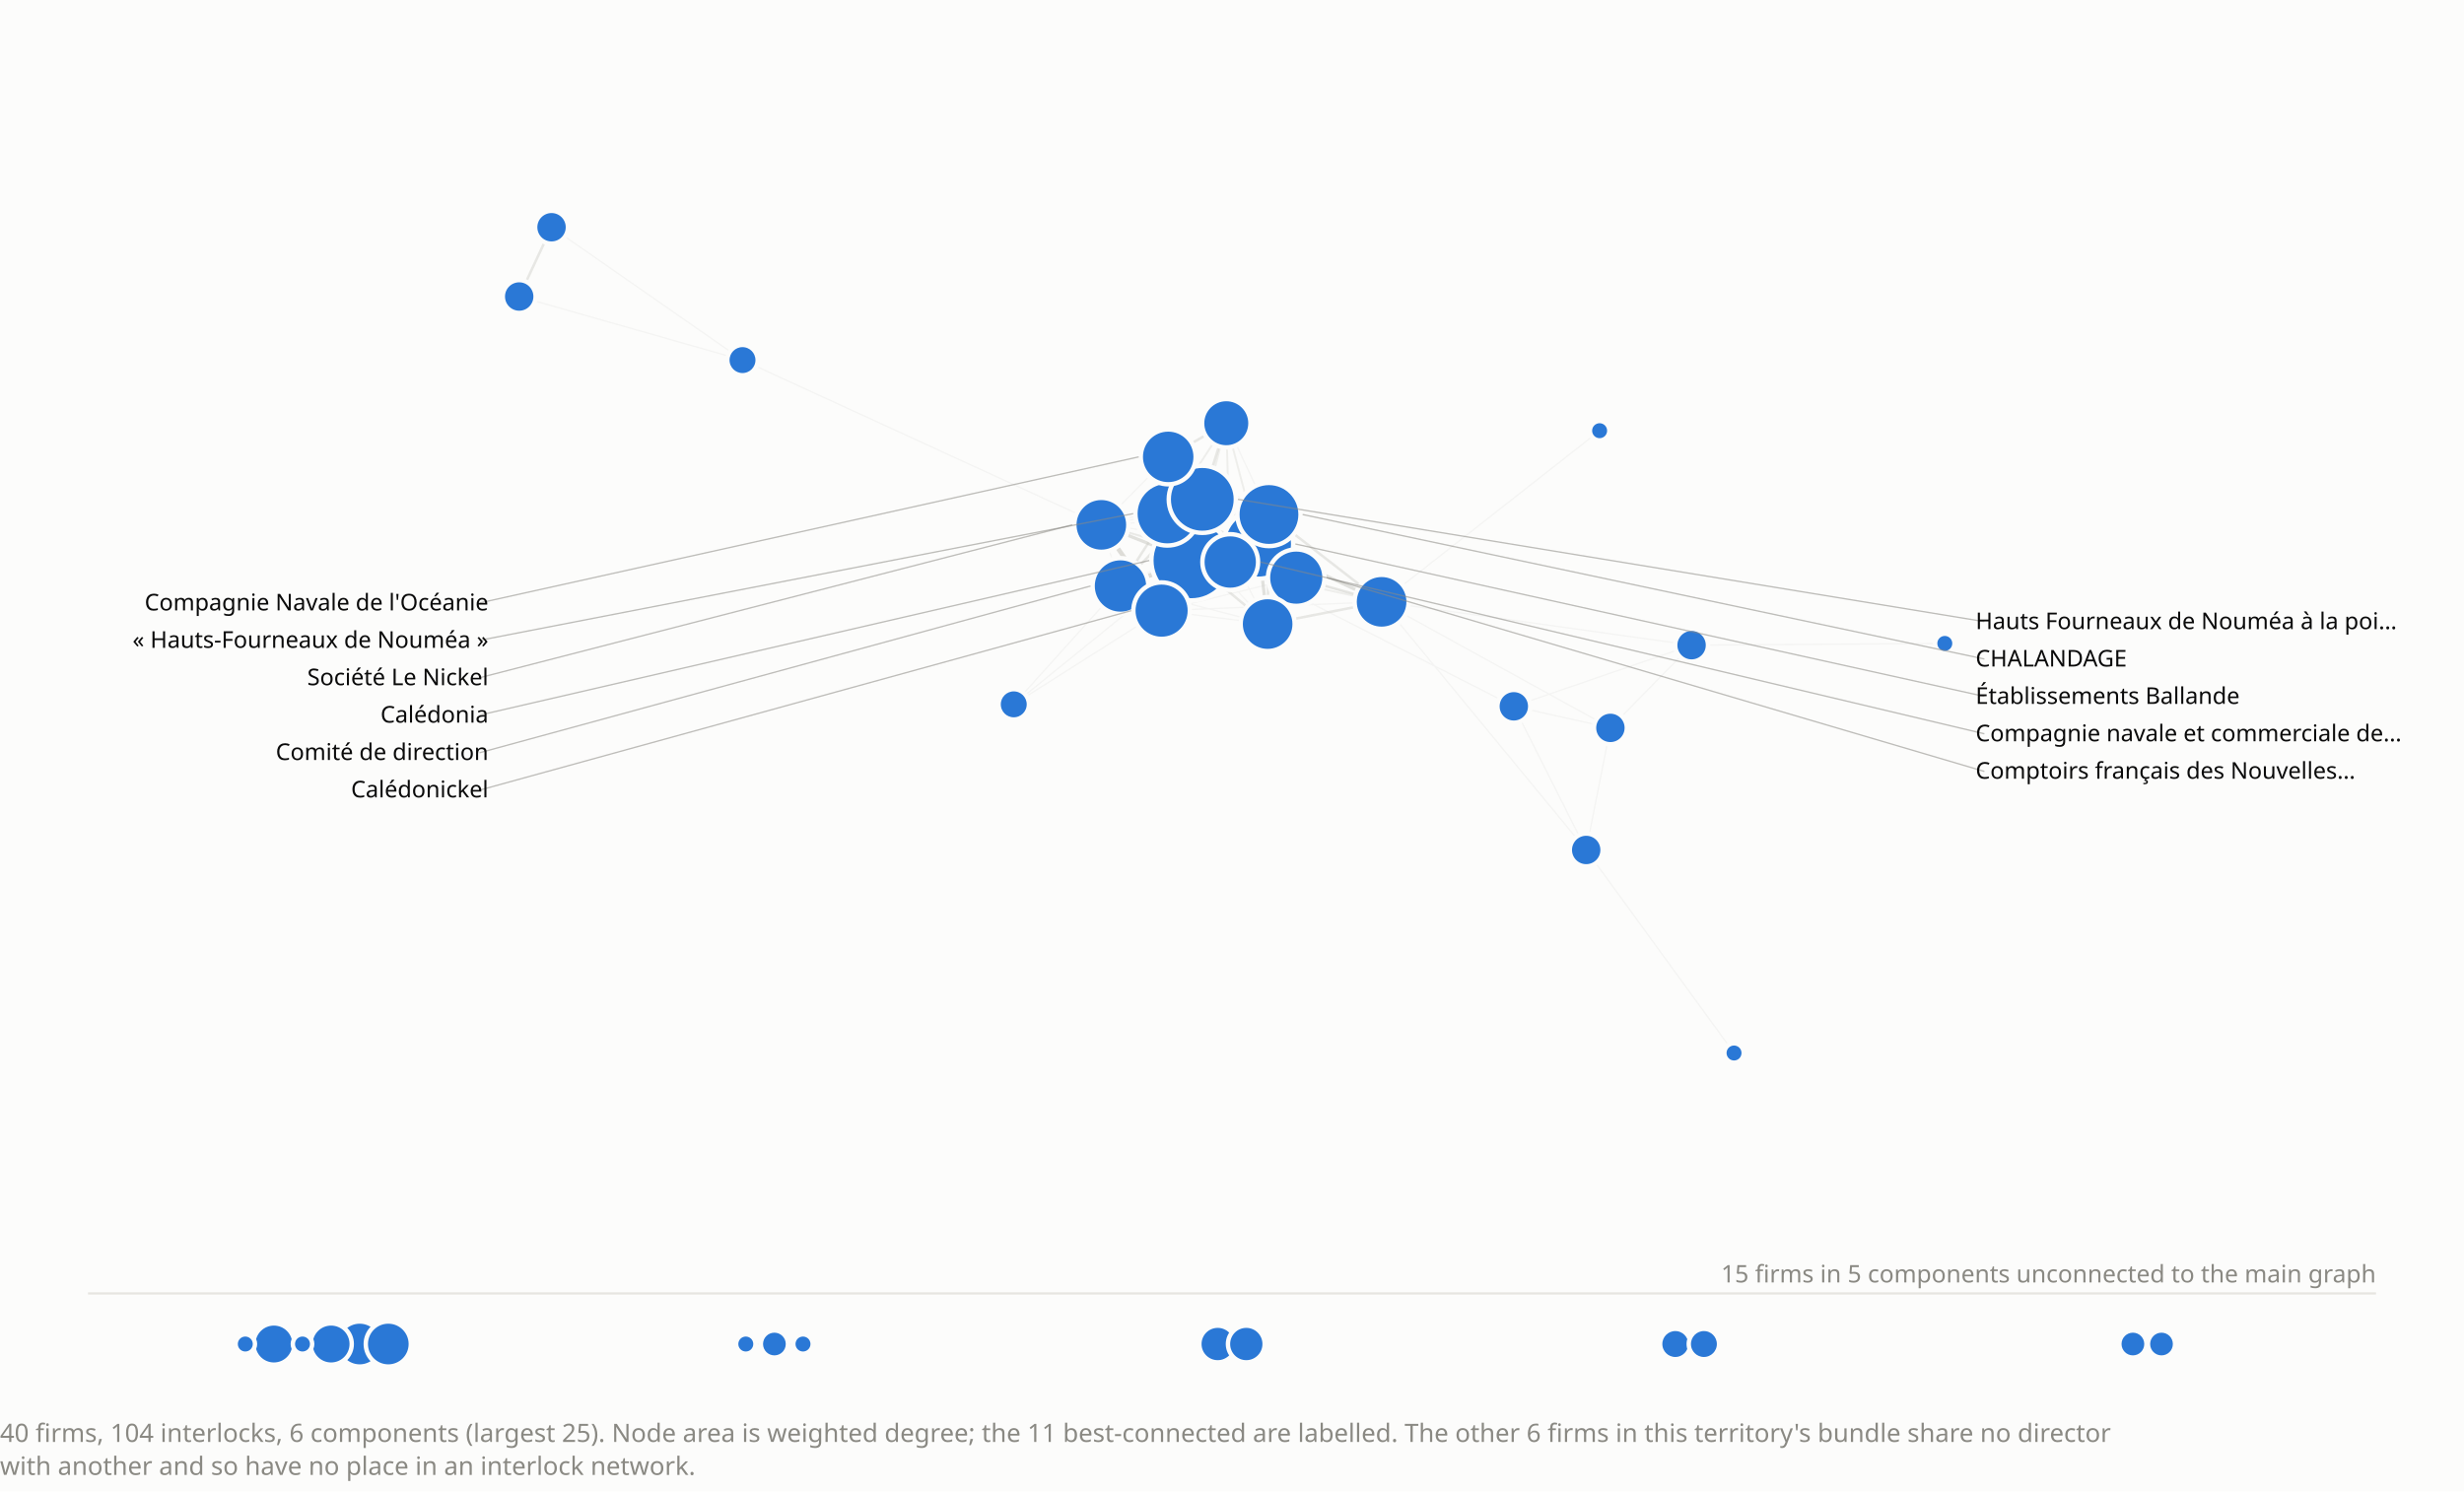
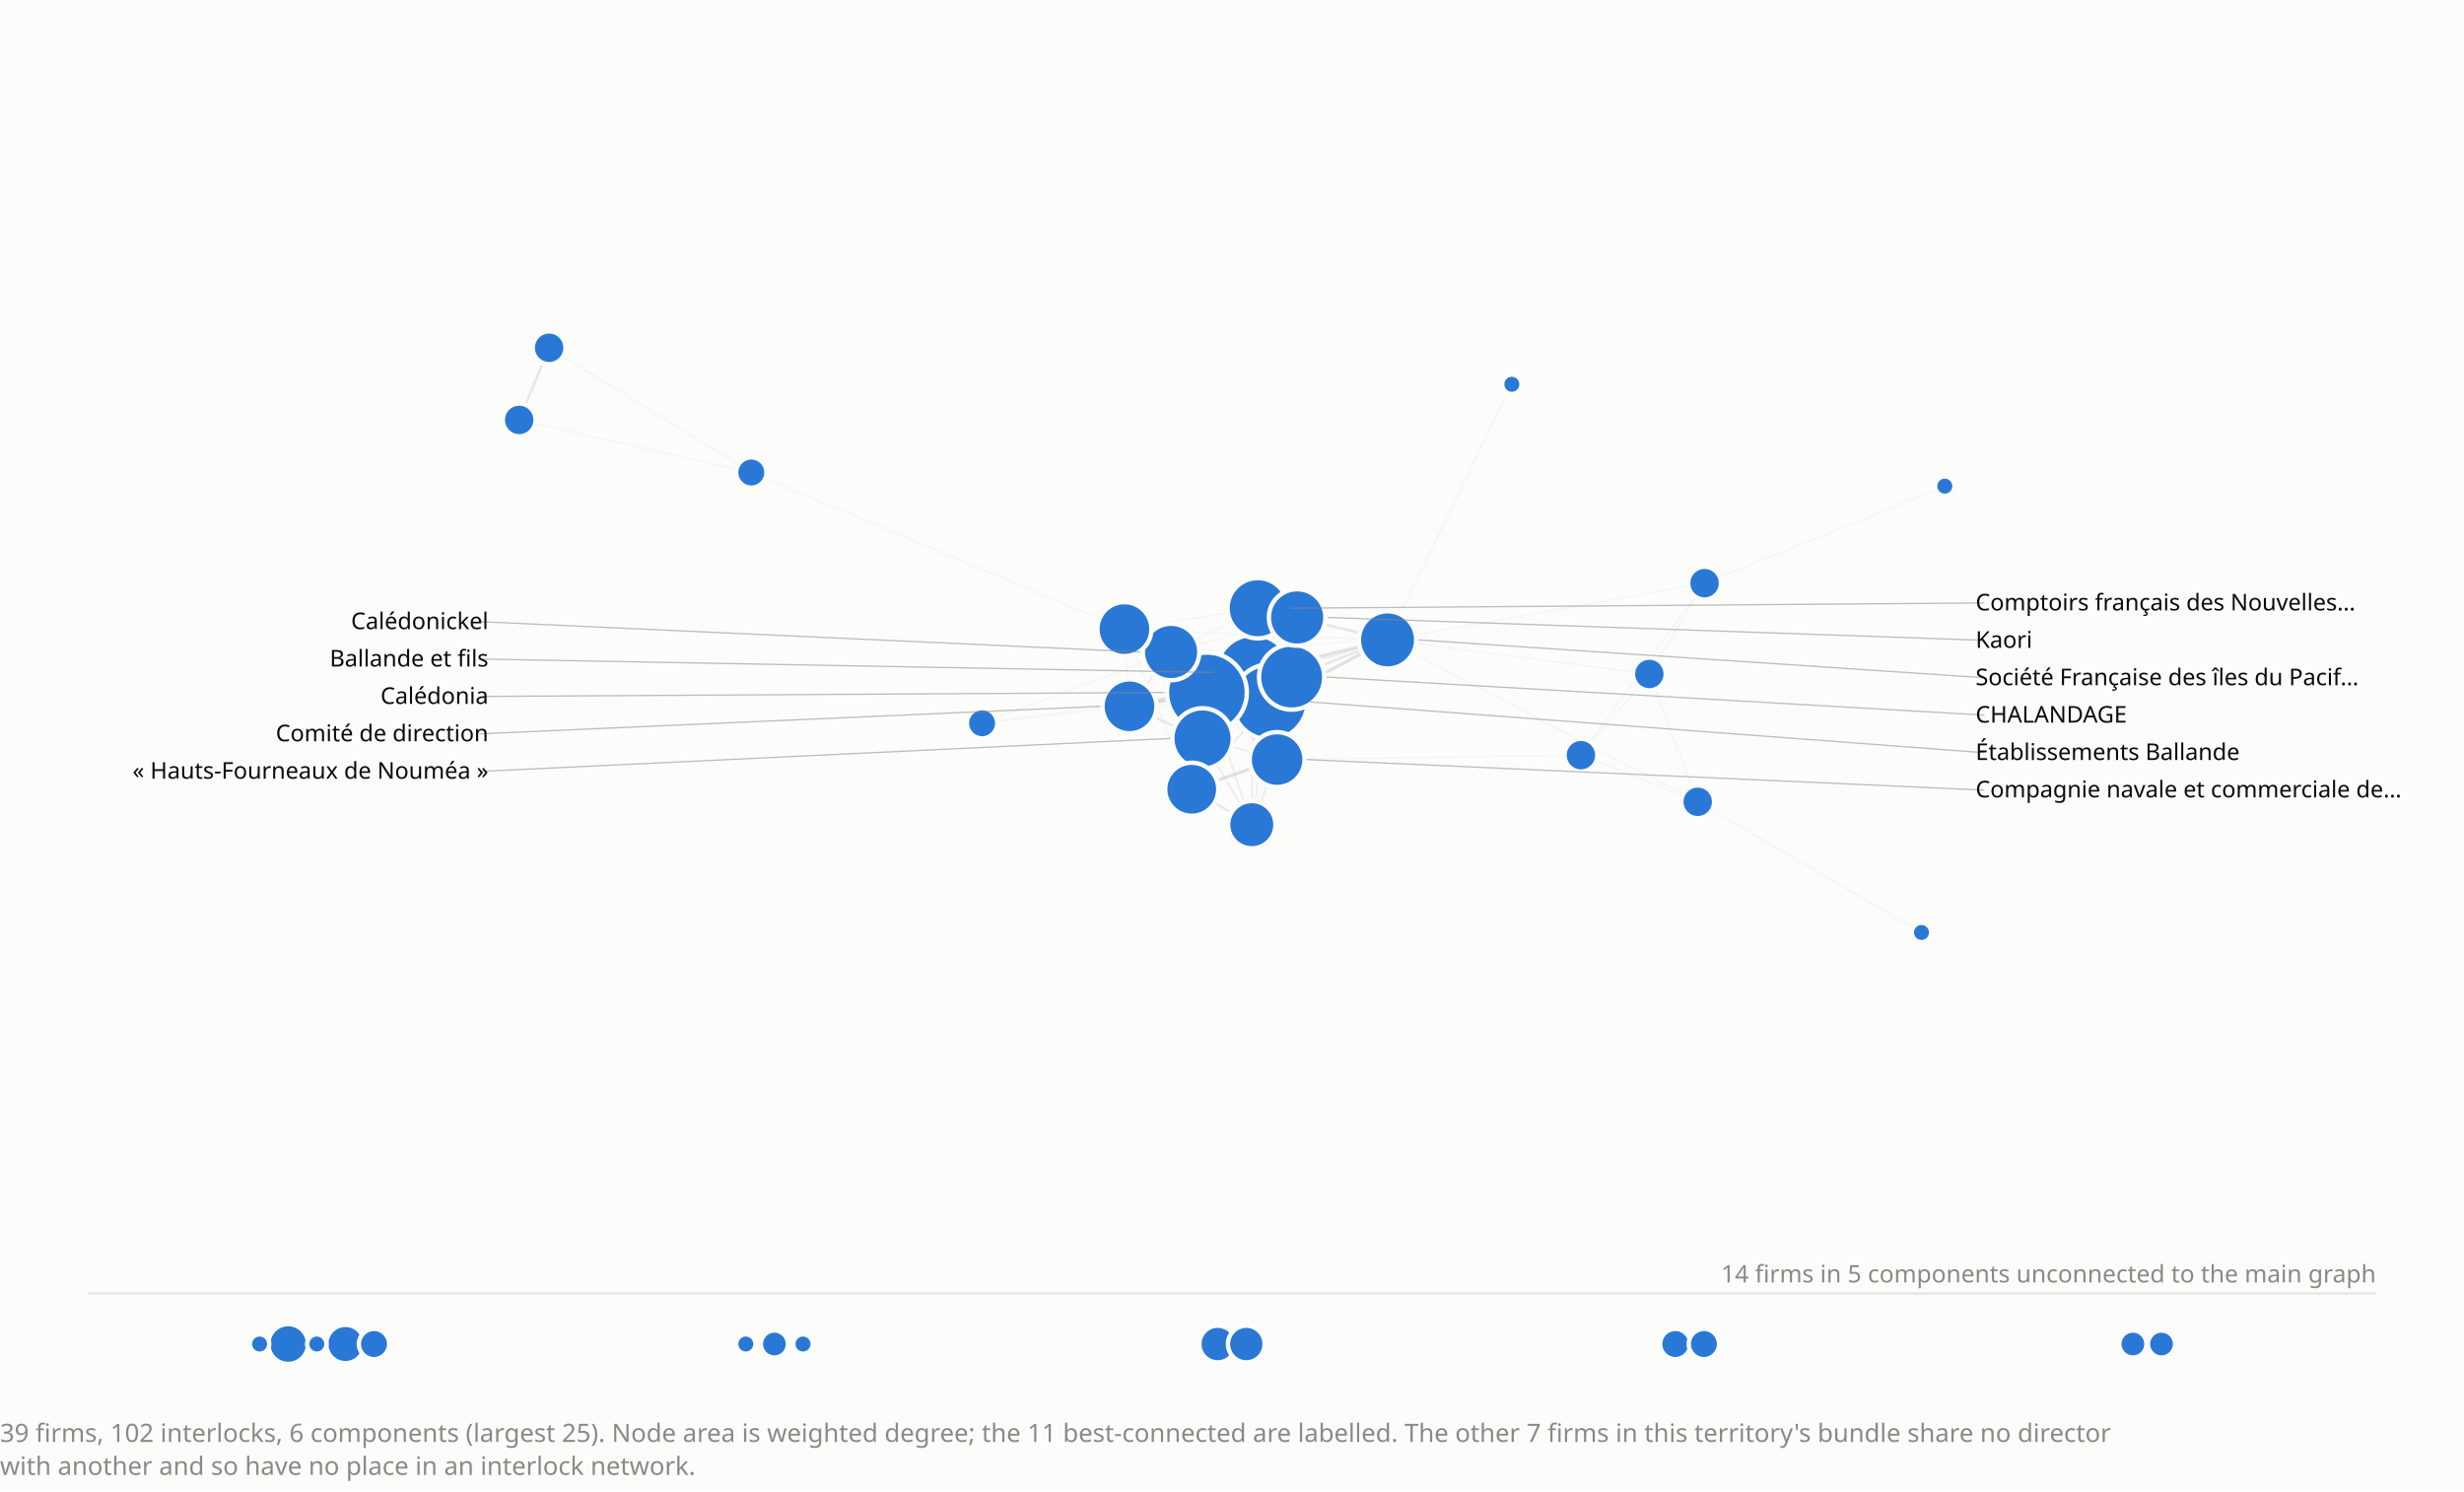
<svg xmlns="http://www.w3.org/2000/svg" viewBox="0 0 1120 678" width="1120" height="678" role="img" aria-label="New Caledonia (Melanesia) interlock network">
  <rect width="1120" height="678" fill="#fcfcfb" />
  <g stroke="#c9c8c2" fill="none">
-     <path d="M541.5 254.8L509.3 266.4M541.5 254.8L572.0 247.3M541.5 254.8L546.5 227.0M541.5 254.8L530.6 233.5M163.5 611.0L176.5 611.0M530.6 233.5L546.5 227.0M572.0 247.3L576.8 233.9M572.0 247.3L589.2 262.6M553.5 611.0L566.5 611.0M528.0 277.6L500.6 238.6" stroke-width="2.00" stroke-opacity="0.620" />
-     <path d="M541.5 254.8L576.8 233.9M541.5 254.8L528.0 277.6M124.5 611.0L150.5 611.0" stroke-width="1.72" stroke-opacity="0.620" />
-     <path d="M541.5 254.8L559.2 255.5M541.5 254.8L500.6 238.6M546.5 227.0L572.0 247.3M546.5 227.0L531.0 207.7M572.0 247.3L576.2 283.7M572.0 247.3L628.0 273.6M576.8 233.9L589.2 262.6M589.2 262.6L576.2 283.7M559.2 255.5L531.0 207.7" stroke-width="1.44" stroke-opacity="0.520" />
-     <path d="M541.5 254.8L531.0 207.7M541.5 254.8L576.2 283.7M541.5 254.8L589.2 262.6M509.3 266.4L530.6 233.5M509.3 266.4L546.5 227.0M530.6 233.5L531.0 207.7M530.6 233.5L576.8 233.9M530.6 233.5L572.0 247.3M546.5 227.0L557.4 192.4M546.5 227.0L559.2 255.5M546.5 227.0L576.8 233.9M576.8 233.9L576.2 283.7M576.8 233.9L628.0 273.6M589.2 262.6L628.0 273.6M531.0 207.7L557.4 192.4M576.2 283.7L628.0 273.6M236.0 134.8L250.7 103.3M761.5 611.0L774.5 611.0" stroke-width="1.16" stroke-opacity="0.400" />
-     <path d="M541.5 254.8L557.4 192.4M541.5 254.8L628.0 273.6M509.3 266.4L528.0 277.6M163.5 611.0L150.5 611.0M176.5 611.0L150.5 611.0M530.6 233.5L557.4 192.4M530.6 233.5L559.2 255.5M572.0 247.3L557.4 192.4M572.0 247.3L559.2 255.5M572.0 247.3L531.0 207.7M528.0 277.6L559.2 255.5M500.6 238.6L559.2 255.5M559.2 255.5L557.4 192.4M969.5 611.0L982.5 611.0" stroke-width="0.88" stroke-opacity="0.280" />
-     <path d="M541.5 254.8L460.8 320.2M509.3 266.4L576.2 283.7M509.3 266.4L576.8 233.9M509.3 266.4L572.0 247.3M509.3 266.4L500.6 238.6M509.3 266.4L460.8 320.2M163.5 611.0L124.5 611.0M176.5 611.0L124.5 611.0M530.6 233.5L576.2 283.7M530.6 233.5L589.2 262.6M530.6 233.5L528.0 277.6M530.6 233.5L500.6 238.6M546.5 227.0L576.2 283.7M546.5 227.0L589.2 262.6M546.5 227.0L528.0 277.6M546.5 227.0L500.6 238.6M572.0 247.3L528.0 277.6M572.0 247.3L500.6 238.6M576.8 233.9L557.4 192.4M576.8 233.9L559.2 255.5M576.8 233.9L531.0 207.7M576.8 233.9L528.0 277.6M576.8 233.9L500.6 238.6M589.2 262.6L528.0 277.6M589.2 262.6L500.6 238.6M528.0 277.6L628.0 273.6M528.0 277.6L576.2 283.7M528.0 277.6L531.0 207.7M528.0 277.6L460.8 320.2M500.6 238.6L628.0 273.6M500.6 238.6L531.0 207.7M500.6 238.6L337.5 163.7M124.5 611.0L111.5 611.0M124.5 611.0L137.5 611.0M559.2 255.5L688.1 321.1M628.0 273.6L768.9 293.3M628.0 273.6L721.0 386.4M628.0 273.6L732.0 330.9M628.0 273.6L727.1 195.8M236.0 134.8L337.5 163.7M250.7 103.3L337.5 163.7M768.9 293.3L688.1 321.1M768.9 293.3L732.0 330.9M768.9 293.3L884.0 292.5M688.1 321.1L732.0 330.9M688.1 321.1L721.0 386.4M732.0 330.9L721.0 386.4M721.0 386.4L788.2 478.7M352.0 611.0L365.0 611.0M352.0 611.0L339.0 611.0" stroke-width="0.60" stroke-opacity="0.160" />
+     <path d="M569.8 305.7L577.2 319.1M569.8 305.7L548.6 314.8M569.8 305.7L587.1 307.8M569.8 305.7L571.7 276.5M577.2 319.1L548.6 314.8M577.2 319.1L587.1 307.8M577.2 319.1L571.7 276.5M548.6 314.8L513.4 321.1M548.6 314.8L546.6 335.7M553.5 611.0L566.5 611.0M532.3 296.4L511.1 286.0" stroke-width="2.00" stroke-opacity="0.620" />
+     <path d="M569.8 305.7L589.6 280.7M569.8 305.7L630.7 290.9M577.2 319.1L589.6 280.7M577.2 319.1L630.7 290.9M548.6 314.8L580.5 345.3M548.6 314.8L511.1 286.0M587.1 307.8L571.7 276.5M571.7 276.5L589.6 280.7M580.5 345.3L541.7 358.8" stroke-width="1.44" stroke-opacity="0.520" />
+     <path d="M569.8 305.7L546.6 335.7M577.2 319.1L546.6 335.7M548.6 314.8L541.7 358.8M548.6 314.8L589.6 280.7M548.6 314.8L571.7 276.5M513.4 321.1L546.6 335.7M587.1 307.8L546.6 335.7M587.1 307.8L589.6 280.7M587.1 307.8L630.7 290.9M546.6 335.7L541.7 358.8M571.7 276.5L630.7 290.9M541.7 358.8L569.0 374.9M589.6 280.7L630.7 290.9M236.0 190.9L249.6 158.1M761.5 611.0L774.5 611.0" stroke-width="1.16" stroke-opacity="0.400" />
+     <path d="M569.8 305.7L569.0 374.9M569.8 305.7L580.5 345.3M569.8 305.7L541.7 358.8M577.2 319.1L569.0 374.9M577.2 319.1L580.5 345.3M577.2 319.1L541.7 358.8M548.6 314.8L569.0 374.9M548.6 314.8L630.7 290.9M513.4 321.1L532.3 296.4M546.6 335.7L569.0 374.9M546.6 335.7L580.5 345.3M532.3 296.4L580.5 345.3M511.1 286.0L580.5 345.3M157.0 611.0L170.0 611.0M580.5 345.3L569.0 374.9M969.5 611.0L982.5 611.0" stroke-width="0.88" stroke-opacity="0.280" />
+     <path d="M569.8 305.7L532.3 296.4M569.8 305.7L513.4 321.1M569.8 305.7L511.1 286.0M577.2 319.1L532.3 296.4M577.2 319.1L513.4 321.1M577.2 319.1L511.1 286.0M548.6 314.8L446.4 328.8M513.4 321.1L589.6 280.7M513.4 321.1L587.1 307.8M513.4 321.1L511.1 286.0M513.4 321.1L446.4 328.8M587.1 307.8L569.0 374.9M587.1 307.8L580.5 345.3M587.1 307.8L541.7 358.8M587.1 307.8L532.3 296.4M587.1 307.8L511.1 286.0M546.6 335.7L589.6 280.7M546.6 335.7L571.7 276.5M546.6 335.7L532.3 296.4M546.6 335.7L511.1 286.0M571.7 276.5L532.3 296.4M571.7 276.5L511.1 286.0M532.3 296.4L630.7 290.9M532.3 296.4L589.6 280.7M532.3 296.4L541.7 358.8M532.3 296.4L446.4 328.8M511.1 286.0L630.7 290.9M511.1 286.0L541.7 358.8M511.1 286.0L341.5 214.8M131.0 611.0L170.0 611.0M131.0 611.0L118.0 611.0M131.0 611.0L144.0 611.0M580.5 345.3L718.6 343.3M630.7 290.9L774.8 265.1M630.7 290.9L771.7 364.5M630.7 290.9L749.7 306.4M630.7 290.9L687.2 174.7M236.0 190.9L341.5 214.8M249.6 158.1L341.5 214.8M774.8 265.1L718.6 343.3M774.8 265.1L749.7 306.4M774.8 265.1L884.0 221.0M718.6 343.3L749.7 306.4M718.6 343.3L771.7 364.5M749.7 306.4L771.7 364.5M771.7 364.5L873.4 423.9M352.0 611.0L365.0 611.0M352.0 611.0L339.0 611.0" stroke-width="0.60" stroke-opacity="0.160" />
+     <path d="M548.6 314.8L587.1 307.8M548.6 314.8L532.3 296.4M131.0 611.0L157.0 611.0" stroke-width="1.72" stroke-opacity="0.620" />
  </g>
  <g>
-     <circle class="nd" data-id="caledonia" cx="541.5" cy="254.8" r="18.15" fill="#2a78d6" stroke="#fcfcfb" stroke-width="2" />
-     <circle class="nd" data-id="comitedirection" cx="509.3" cy="266.4" r="12.66" fill="#2a78d6" stroke="#fcfcfb" stroke-width="2" />
-     <circle class="nd" data-id="tiebaghi" cx="163.5" cy="611.0" r="10.24" fill="#2a78d6" stroke="#fcfcfb" stroke-width="2" />
-     <circle class="nd" data-id="tiebaghipaagoumene" cx="176.5" cy="611.0" r="10.24" fill="#2a78d6" stroke="#fcfcfb" stroke-width="2" />
-     <circle class="nd" data-id="hautsfourneauxnoumea" cx="530.6" cy="233.5" r="14.51" fill="#2a78d6" stroke="#fcfcfb" stroke-width="2" />
-     <circle class="nd" data-id="hautsfourneauxnoumeapointedoniambo" cx="546.5" cy="227.0" r="15.25" fill="#2a78d6" stroke="#fcfcfb" stroke-width="2" />
-     <circle class="nd" data-id="etablissementsballande" cx="572.0" cy="247.3" r="15.81" fill="#2a78d6" stroke="#fcfcfb" stroke-width="2" />
-     <circle class="nd" data-id="chalandage" cx="576.8" cy="233.9" r="14.36" fill="#2a78d6" stroke="#fcfcfb" stroke-width="2" />
-     <circle class="nd" data-id="comptoirsnouvelleshebrides" cx="589.2" cy="262.6" r="12.84" fill="#2a78d6" stroke="#fcfcfb" stroke-width="2" />
+     <circle class="nd" data-id="ballandefils" cx="569.8" cy="305.7" r="17.10" fill="#2a78d6" stroke="#fcfcfb" stroke-width="2" />
+     <circle class="nd" data-id="etablissementsballande" cx="577.2" cy="319.1" r="17.10" fill="#2a78d6" stroke="#fcfcfb" stroke-width="2" />
+     <circle class="nd" data-id="caledonia" cx="548.6" cy="314.8" r="18.15" fill="#2a78d6" stroke="#fcfcfb" stroke-width="2" />
+     <circle class="nd" data-id="comitedirection" cx="513.4" cy="321.1" r="12.27" fill="#2a78d6" stroke="#fcfcfb" stroke-width="2" />
+     <circle class="nd" data-id="chalandage" cx="587.1" cy="307.8" r="14.82" fill="#2a78d6" stroke="#fcfcfb" stroke-width="2" />
+     <circle class="nd" data-id="hautsfourneauxnoumea" cx="546.6" cy="335.7" r="13.72" fill="#2a78d6" stroke="#fcfcfb" stroke-width="2" />
+     <circle class="nd" data-id="comptoirsnouvelleshebrides" cx="571.7" cy="276.5" r="13.72" fill="#2a78d6" stroke="#fcfcfb" stroke-width="2" />
    <circle class="nd" data-id="andeville" cx="553.5" cy="611.0" r="8.34" fill="#2a78d6" stroke="#fcfcfb" stroke-width="2" />
    <circle class="nd" data-id="gueraultlemarinier" cx="566.5" cy="611.0" r="8.34" fill="#2a78d6" stroke="#fcfcfb" stroke-width="2" />
-     <circle class="nd" data-id="caledonickel" cx="528.0" cy="277.6" r="12.84" fill="#2a78d6" stroke="#fcfcfb" stroke-width="2" />
-     <circle class="nd" data-id="nickel" cx="500.6" cy="238.6" r="12.27" fill="#2a78d6" stroke="#fcfcfb" stroke-width="2" />
-     <circle class="nd" data-id="etsgomenouaco" cx="124.5" cy="611.0" r="9.38" fill="#2a78d6" stroke="#fcfcfb" stroke-width="2" />
-     <circle class="nd" data-id="ouaco" cx="150.5" cy="611.0" r="9.38" fill="#2a78d6" stroke="#fcfcfb" stroke-width="2" />
-     <circle class="nd" data-id="navalecommercialeoceanie" cx="559.2" cy="255.5" r="12.66" fill="#2a78d6" stroke="#fcfcfb" stroke-width="2" />
-     <circle class="nd" data-id="navaleoceanie" cx="531.0" cy="207.7" r="12.47" fill="#2a78d6" stroke="#fcfcfb" stroke-width="2" />
-     <circle class="nd" data-id="kaori" cx="576.2" cy="283.7" r="12.27" fill="#2a78d6" stroke="#fcfcfb" stroke-width="2" />
-     <circle class="nd" data-id="ilespacifique" cx="628.0" cy="273.6" r="12.27" fill="#2a78d6" stroke="#fcfcfb" stroke-width="2" />
-     <circle class="nd" data-id="minesnickelreunies" cx="557.4" cy="192.4" r="10.99" fill="#2a78d6" stroke="#fcfcfb" stroke-width="2" />
-     <circle class="nd" data-id="metallurgiquetao" cx="236.0" cy="134.8" r="7.45" fill="#2a78d6" stroke="#fcfcfb" stroke-width="2" />
-     <circle class="nd" data-id="usinestaohydroelectriquetaometallurgiquetao" cx="250.7" cy="103.3" r="7.45" fill="#2a78d6" stroke="#fcfcfb" stroke-width="2" />
+     <circle class="nd" data-id="caledonickel" cx="532.3" cy="296.4" r="12.84" fill="#2a78d6" stroke="#fcfcfb" stroke-width="2" />
+     <circle class="nd" data-id="nickel" cx="511.1" cy="286.0" r="12.27" fill="#2a78d6" stroke="#fcfcfb" stroke-width="2" />
+     <circle class="nd" data-id="etsgomenouaco" cx="131.0" cy="611.0" r="9.06" fill="#2a78d6" stroke="#fcfcfb" stroke-width="2" />
+     <circle class="nd" data-id="ouaco" cx="157.0" cy="611.0" r="8.71" fill="#2a78d6" stroke="#fcfcfb" stroke-width="2" />
+     <circle class="nd" data-id="navalecommercialeoceanie" cx="580.5" cy="345.3" r="12.47" fill="#2a78d6" stroke="#fcfcfb" stroke-width="2" />
+     <circle class="nd" data-id="navaleoceanie" cx="541.7" cy="358.8" r="12.07" fill="#2a78d6" stroke="#fcfcfb" stroke-width="2" />
+     <circle class="nd" data-id="kaori" cx="589.6" cy="280.7" r="12.84" fill="#2a78d6" stroke="#fcfcfb" stroke-width="2" />
+     <circle class="nd" data-id="ilespacifique" cx="630.7" cy="290.9" r="13.02" fill="#2a78d6" stroke="#fcfcfb" stroke-width="2" />
+     <circle class="nd" data-id="minesnickelreunies" cx="569.0" cy="374.9" r="10.75" fill="#2a78d6" stroke="#fcfcfb" stroke-width="2" />
+     <circle class="nd" data-id="metallurgiquetao" cx="236.0" cy="190.9" r="7.45" fill="#2a78d6" stroke="#fcfcfb" stroke-width="2" />
+     <circle class="nd" data-id="usinestaohydroelectriquetaometallurgiquetao" cx="249.6" cy="158.1" r="7.45" fill="#2a78d6" stroke="#fcfcfb" stroke-width="2" />
    <circle class="nd" data-id="commissionnairecorrespondant" cx="761.5" cy="611.0" r="6.89" fill="#2a78d6" stroke="#fcfcfb" stroke-width="2" />
    <circle class="nd" data-id="maisonbarrau" cx="774.5" cy="611.0" r="6.89" fill="#2a78d6" stroke="#fcfcfb" stroke-width="2" />
    <circle class="nd" data-id="burnsphilpco35crutchedfriarslondresec" cx="969.5" cy="611.0" r="6.16" fill="#2a78d6" stroke="#fcfcfb" stroke-width="2" />
    <circle class="nd" data-id="burnsphilpcoltd" cx="982.5" cy="611.0" r="6.16" fill="#2a78d6" stroke="#fcfcfb" stroke-width="2" />
-     <circle class="nd" data-id="havraisecaledonienne" cx="768.9" cy="293.3" r="7.45" fill="#2a78d6" stroke="#fcfcfb" stroke-width="2" />
-     <circle class="nd" data-id="immobilierenouvelleshebrides" cx="688.1" cy="321.1" r="7.45" fill="#2a78d6" stroke="#fcfcfb" stroke-width="2" />
-     <circle class="nd" data-id="nouvelleshebrides" cx="732.0" cy="330.9" r="7.45" fill="#2a78d6" stroke="#fcfcfb" stroke-width="2" />
-     <circle class="nd" data-id="oregon" cx="884.0" cy="292.5" r="4.40" fill="#2a78d6" stroke="#fcfcfb" stroke-width="2" />
-     <circle class="nd" data-id="chrome" cx="337.5" cy="163.7" r="6.89" fill="#2a78d6" stroke="#fcfcfb" stroke-width="2" />
-     <circle class="nd" data-id="cotonnierenouvelleshebrides" cx="721.0" cy="386.4" r="7.45" fill="#2a78d6" stroke="#fcfcfb" stroke-width="2" />
-     <circle class="nd" data-id="unionelectriquecoloniale" cx="788.2" cy="478.7" r="4.40" fill="#2a78d6" stroke="#fcfcfb" stroke-width="2" />
-     <circle class="nd" data-id="frigorifiquecaledonienne" cx="727.1" cy="195.8" r="4.40" fill="#2a78d6" stroke="#fcfcfb" stroke-width="2" />
-     <circle class="nd" data-id="kerrmy" cx="460.8" cy="320.2" r="6.89" fill="#2a78d6" stroke="#fcfcfb" stroke-width="2" />
-     <circle class="nd" data-id="consolidatednickelcyltd" cx="111.5" cy="611.0" r="4.40" fill="#2a78d6" stroke="#fcfcfb" stroke-width="2" />
+     <circle class="nd" data-id="tiebaghi" cx="170.0" cy="611.0" r="6.89" fill="#2a78d6" stroke="#fcfcfb" stroke-width="2" />
+     <circle class="nd" data-id="havraisecaledonienne" cx="774.8" cy="265.1" r="7.45" fill="#2a78d6" stroke="#fcfcfb" stroke-width="2" />
+     <circle class="nd" data-id="immobilierenouvelleshebrides" cx="718.6" cy="343.3" r="7.45" fill="#2a78d6" stroke="#fcfcfb" stroke-width="2" />
+     <circle class="nd" data-id="nouvelleshebrides" cx="749.7" cy="306.4" r="7.45" fill="#2a78d6" stroke="#fcfcfb" stroke-width="2" />
+     <circle class="nd" data-id="oregon" cx="884.0" cy="221.0" r="4.40" fill="#2a78d6" stroke="#fcfcfb" stroke-width="2" />
+     <circle class="nd" data-id="chrome" cx="341.5" cy="214.8" r="6.89" fill="#2a78d6" stroke="#fcfcfb" stroke-width="2" />
+     <circle class="nd" data-id="cotonnierenouvelleshebrides" cx="771.7" cy="364.5" r="7.45" fill="#2a78d6" stroke="#fcfcfb" stroke-width="2" />
+     <circle class="nd" data-id="unionelectriquecoloniale" cx="873.4" cy="423.9" r="4.40" fill="#2a78d6" stroke="#fcfcfb" stroke-width="2" />
+     <circle class="nd" data-id="frigorifiquecaledonienne" cx="687.2" cy="174.7" r="4.40" fill="#2a78d6" stroke="#fcfcfb" stroke-width="2" />
+     <circle class="nd" data-id="kerrmy" cx="446.4" cy="328.8" r="6.89" fill="#2a78d6" stroke="#fcfcfb" stroke-width="2" />
+     <circle class="nd" data-id="consolidatednickelcyltd" cx="118.0" cy="611.0" r="4.40" fill="#2a78d6" stroke="#fcfcfb" stroke-width="2" />
    <circle class="nd" data-id="minesmontdo" cx="352.0" cy="611.0" r="6.16" fill="#2a78d6" stroke="#fcfcfb" stroke-width="2" />
    <circle class="nd" data-id="minesnickeliferesminesmontdoreunies" cx="365.0" cy="611.0" r="4.40" fill="#2a78d6" stroke="#fcfcfb" stroke-width="2" />
    <circle class="nd" data-id="exploitationminieremetallurgiquecaledonie" cx="339.0" cy="611.0" r="4.40" fill="#2a78d6" stroke="#fcfcfb" stroke-width="2" />
-     <circle class="nd" data-id="oceanie" cx="137.5" cy="611.0" r="4.40" fill="#2a78d6" stroke="#fcfcfb" stroke-width="2" />
+     <circle class="nd" data-id="oceanie" cx="144.0" cy="611.0" r="4.40" fill="#2a78d6" stroke="#fcfcfb" stroke-width="2" />
  </g>
-   <line x1="218.0" y1="274.1" x2="517.6" y2="207.7" stroke="#8a8983" stroke-width="0.6" stroke-opacity="0.55" />
-   <line x1="218.0" y1="291.1" x2="515.1" y2="233.5" stroke="#8a8983" stroke-width="0.6" stroke-opacity="0.55" />
-   <line x1="218.0" y1="308.1" x2="487.4" y2="238.6" stroke="#8a8983" stroke-width="0.6" stroke-opacity="0.55" />
-   <line x1="218.0" y1="325.1" x2="522.4" y2="254.8" stroke="#8a8983" stroke-width="0.6" stroke-opacity="0.55" />
-   <line x1="218.0" y1="342.2" x2="495.7" y2="266.4" stroke="#8a8983" stroke-width="0.6" stroke-opacity="0.55" />
-   <line x1="218.0" y1="359.2" x2="514.2" y2="277.6" stroke="#8a8983" stroke-width="0.6" stroke-opacity="0.55" />
-   <line x1="902.0" y1="282.6" x2="562.7" y2="227.0" stroke="#8a8983" stroke-width="0.6" stroke-opacity="0.55" />
-   <line x1="902.0" y1="299.6" x2="592.1" y2="233.9" stroke="#8a8983" stroke-width="0.6" stroke-opacity="0.55" />
-   <line x1="902.0" y1="316.6" x2="588.8" y2="247.3" stroke="#8a8983" stroke-width="0.6" stroke-opacity="0.55" />
-   <line x1="902.0" y1="333.6" x2="572.9" y2="255.5" stroke="#8a8983" stroke-width="0.6" stroke-opacity="0.55" />
-   <line x1="902.0" y1="350.7" x2="603.1" y2="262.6" stroke="#8a8983" stroke-width="0.6" stroke-opacity="0.55" />
+   <line x1="218.0" y1="282.6" x2="518.4" y2="296.4" stroke="#8a8983" stroke-width="0.6" stroke-opacity="0.55" />
+   <line x1="218.0" y1="299.6" x2="551.8" y2="305.7" stroke="#8a8983" stroke-width="0.6" stroke-opacity="0.55" />
+   <line x1="218.0" y1="316.6" x2="529.4" y2="314.8" stroke="#8a8983" stroke-width="0.6" stroke-opacity="0.55" />
+   <line x1="218.0" y1="333.6" x2="500.1" y2="321.1" stroke="#8a8983" stroke-width="0.6" stroke-opacity="0.55" />
+   <line x1="218.0" y1="350.7" x2="531.9" y2="335.7" stroke="#8a8983" stroke-width="0.6" stroke-opacity="0.55" />
+   <line x1="902.0" y1="274.1" x2="586.4" y2="276.5" stroke="#8a8983" stroke-width="0.6" stroke-opacity="0.55" />
+   <line x1="902.0" y1="291.1" x2="603.4" y2="280.7" stroke="#8a8983" stroke-width="0.6" stroke-opacity="0.55" />
+   <line x1="902.0" y1="308.1" x2="644.7" y2="290.9" stroke="#8a8983" stroke-width="0.6" stroke-opacity="0.55" />
+   <line x1="902.0" y1="325.1" x2="602.9" y2="307.8" stroke="#8a8983" stroke-width="0.6" stroke-opacity="0.55" />
+   <line x1="902.0" y1="342.2" x2="595.3" y2="319.1" stroke="#8a8983" stroke-width="0.6" stroke-opacity="0.55" />
+   <line x1="902.0" y1="359.2" x2="594.0" y2="345.3" stroke="#8a8983" stroke-width="0.6" stroke-opacity="0.55" />
  <g font-size="10.5" font-family="ui-sans-serif,system-ui,sans-serif" fill="#0b0b0b">
-     <text x="222.0" y="277.5" text-anchor="end">Compagnie Navale de l'Océanie</text>
-     <text x="222.0" y="294.5" text-anchor="end">« Hauts-Fourneaux de Nouméa »</text>
-     <text x="222.0" y="311.5" text-anchor="end">Société Le Nickel</text>
-     <text x="222.0" y="328.5" text-anchor="end">Calédonia</text>
-     <text x="222.0" y="345.5" text-anchor="end">Comité de direction</text>
-     <text x="222.0" y="362.5" text-anchor="end">Calédonickel</text>
-     <text x="898.0" y="286.0" text-anchor="start">Hauts Fourneaux de Nouméa à la poi…</text>
-     <text x="898.0" y="303.0" text-anchor="start">CHALANDAGE</text>
-     <text x="898.0" y="320.0" text-anchor="start">Établissements Ballande</text>
-     <text x="898.0" y="337.0" text-anchor="start">Compagnie navale et commerciale de…</text>
-     <text x="898.0" y="354.0" text-anchor="start">Comptoirs français des Nouvelles…</text>
+     <text x="222.0" y="286.0" text-anchor="end">Calédonickel</text>
+     <text x="222.0" y="303.0" text-anchor="end">Ballande et fils</text>
+     <text x="222.0" y="320.0" text-anchor="end">Calédonia</text>
+     <text x="222.0" y="337.0" text-anchor="end">Comité de direction</text>
+     <text x="222.0" y="354.0" text-anchor="end">« Hauts-Fourneaux de Nouméa »</text>
+     <text x="898.0" y="277.5" text-anchor="start">Comptoirs français des Nouvelles…</text>
+     <text x="898.0" y="294.5" text-anchor="start">Kaori</text>
+     <text x="898.0" y="311.5" text-anchor="start">Société Française des îles du Pacif…</text>
+     <text x="898.0" y="328.5" text-anchor="start">CHALANDAGE</text>
+     <text x="898.0" y="345.5" text-anchor="start">Établissements Ballande</text>
+     <text x="898.0" y="362.5" text-anchor="start">Compagnie navale et commerciale de…</text>
  </g>
  <line x1="40" y1="588" x2="1080" y2="588" stroke="#e6e5e1" stroke-width="1" />
-   <text x="1080" y="583" text-anchor="end" font-size="11" font-family="ui-sans-serif,system-ui,sans-serif" fill="#8a8983">15 firms in 5 components unconnected to the main graph</text>
+   <text x="1080" y="583" text-anchor="end" font-size="11" font-family="ui-sans-serif,system-ui,sans-serif" fill="#8a8983">14 firms in 5 components unconnected to the main graph</text>
  <g font-size="11.5" font-family="ui-sans-serif,system-ui,sans-serif" fill="#8a8983">
-     <text x="0" y="655.5">40 firms, 104 interlocks, 6 components (largest 25). Node area is weighted degree; the 11 best-connected are labelled. The other 6 firms in this territory's bundle share no director</text>
+     <text x="0" y="655.5">39 firms, 102 interlocks, 6 components (largest 25). Node area is weighted degree; the 11 best-connected are labelled. The other 7 firms in this territory's bundle share no director</text>
    <text x="0" y="670.5">with another and so have no place in an interlock network.</text>
  </g>
</svg>
